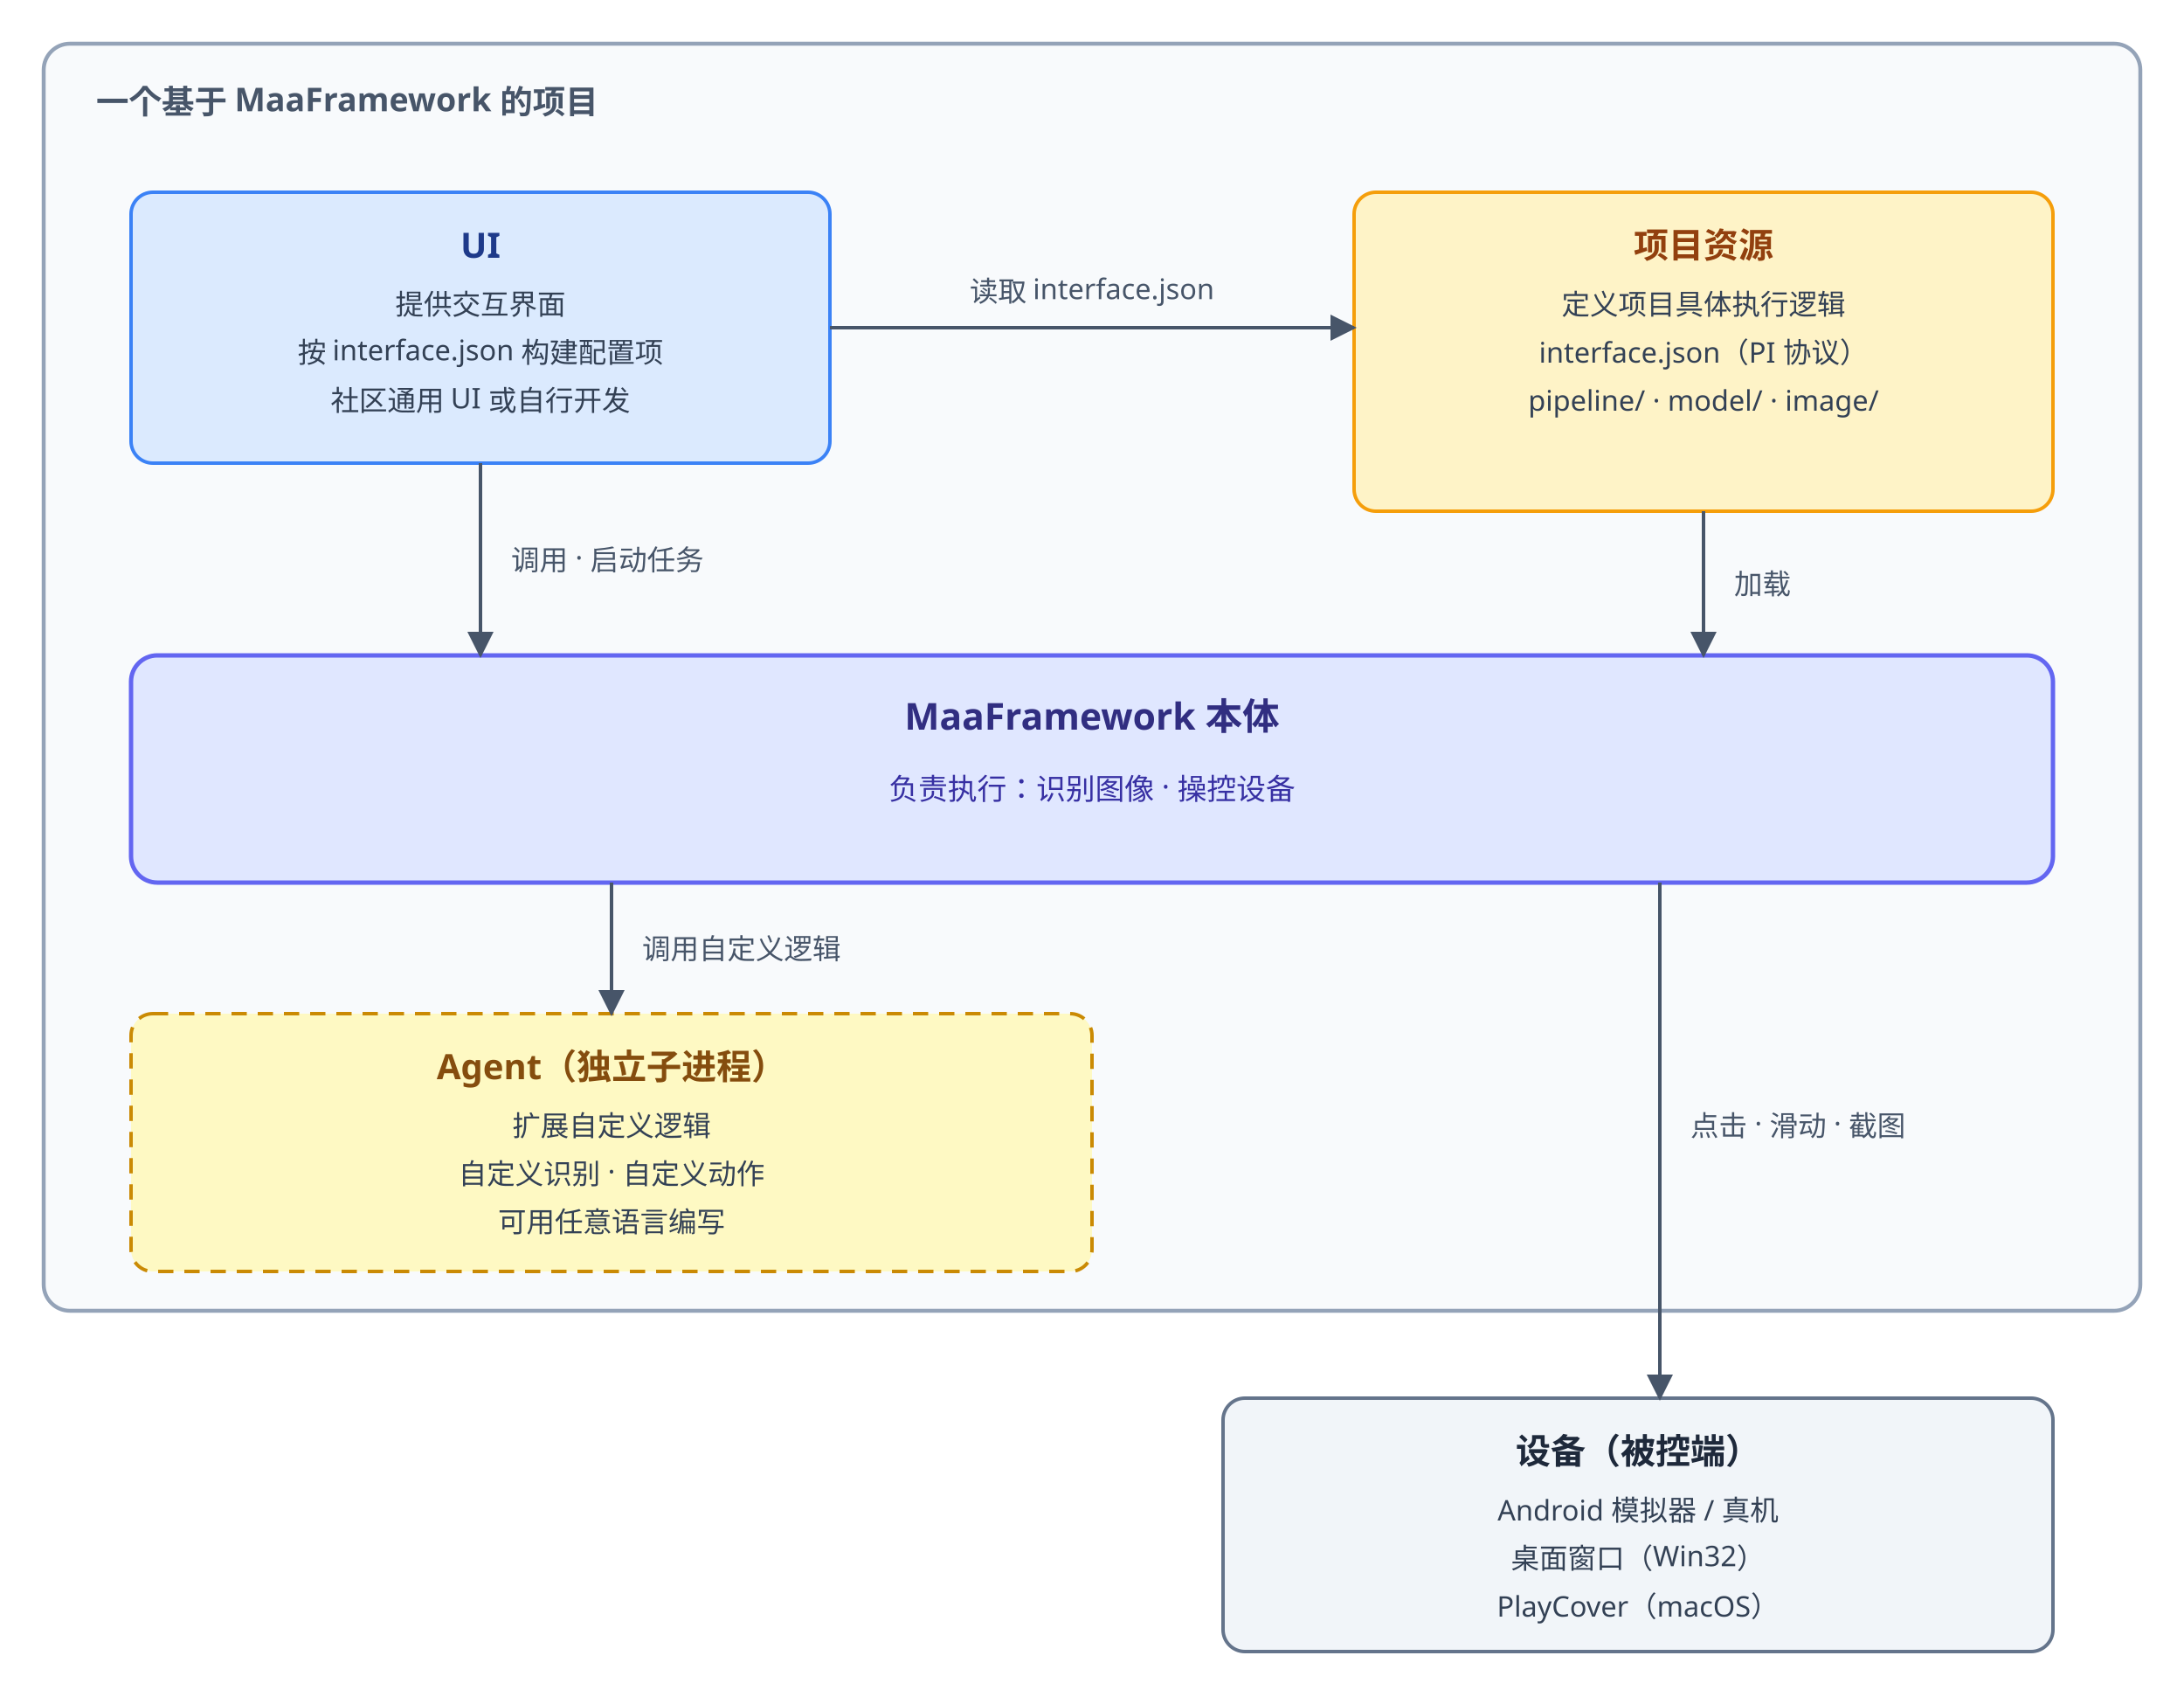
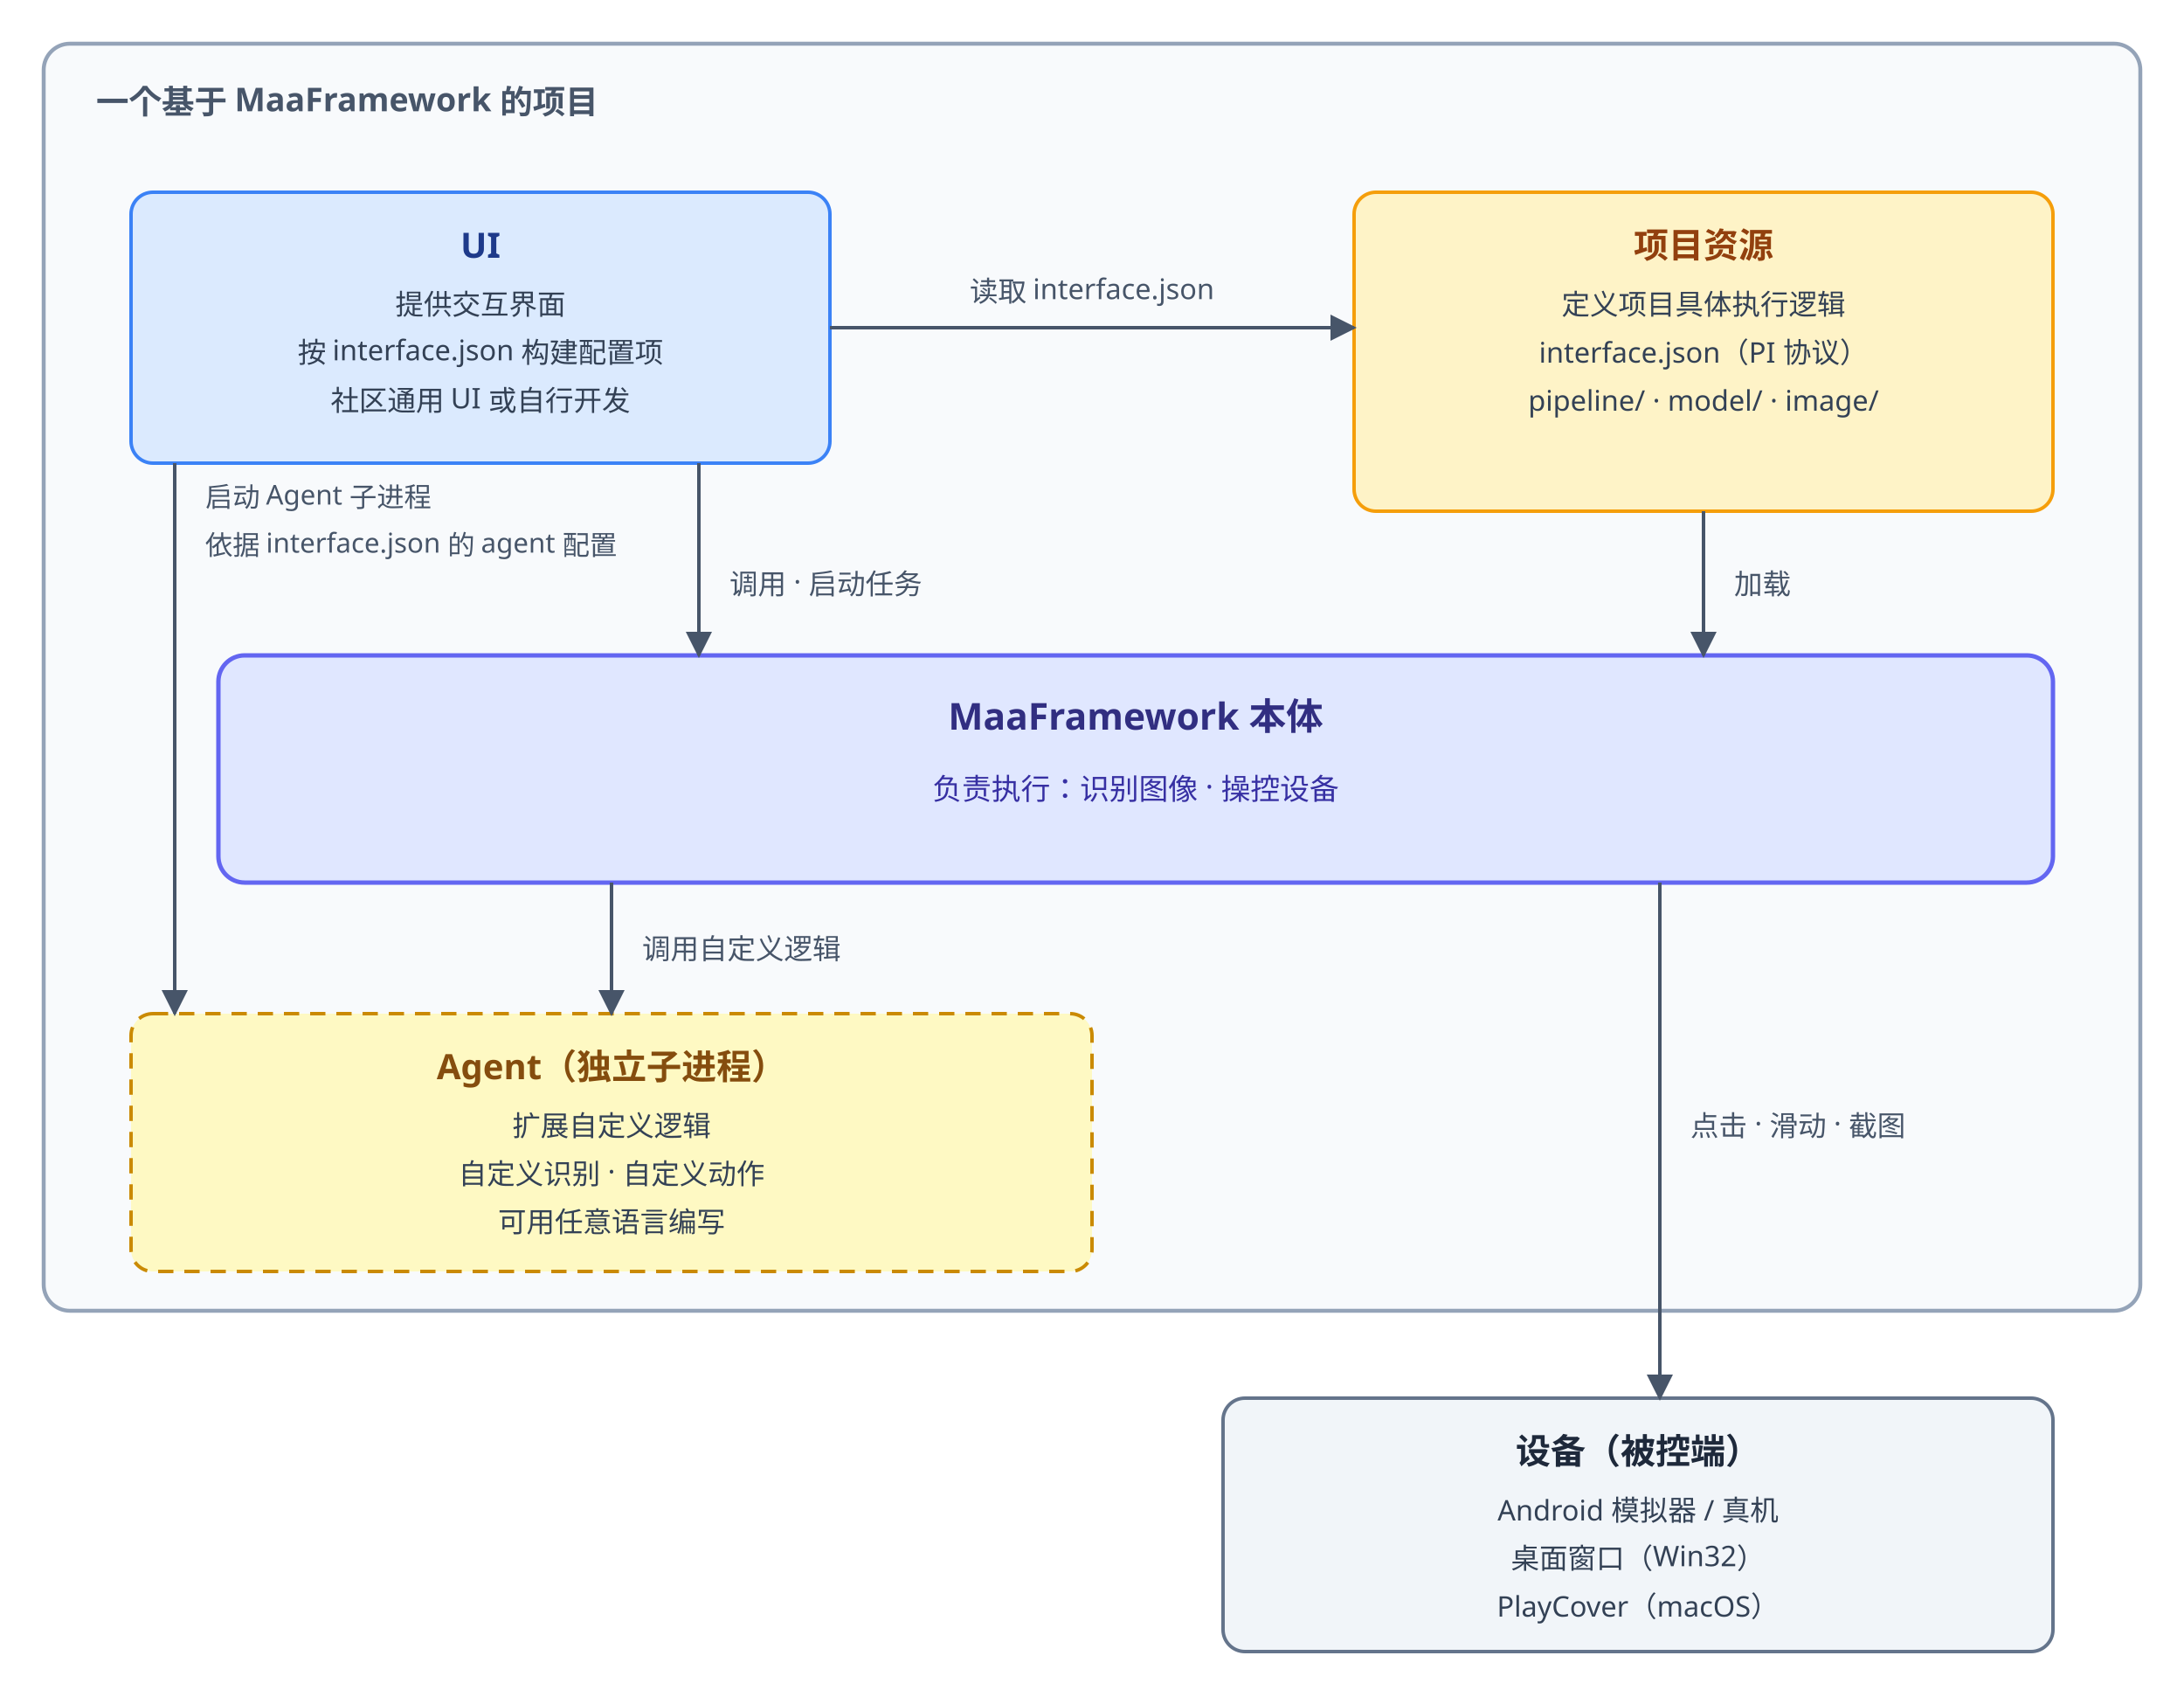
<svg xmlns="http://www.w3.org/2000/svg" width="1000" height="780" viewBox="0 0 1000 780">
  <defs>
    <marker id="arrow" viewBox="0 0 10 10" refX="9" refY="5" markerWidth="7.5" markerHeight="7.5" orient="auto-start-reverse">
      <path d="M 0 0 L 10 5 L 0 10 z" fill="#475569" />
    </marker>
  </defs>
  <rect width="1000" height="780" fill="#FFFFFF" />
  <rect x="20" y="20" width="960" height="580" rx="12" fill="#F8FAFC" stroke="#94A3B8" stroke-width="1.8" />
  <text x="44" y="52" font-size="15" fill="#475569" text-anchor="start" font-weight="600" font-family="'Microsoft YaHei','PingFang SC','Noto Sans SC',sans-serif">一个基于 MaaFramework 的项目</text>
  <rect x="60" y="88" width="320" height="124" rx="10" fill="#DBEAFE" stroke="#3B82F6" stroke-width="1.6" />
  <text x="220.0" y="118" font-size="16" fill="#1E3A8A" text-anchor="middle" font-weight="600" font-family="'Microsoft YaHei','PingFang SC','Noto Sans SC',sans-serif">UI</text>
  <text x="220.0" y="144" font-size="13" fill="#334155" text-anchor="middle" font-family="'Microsoft YaHei','PingFang SC','Noto Sans SC',sans-serif">提供交互界面</text>
  <text x="220.0" y="166" font-size="13" fill="#334155" text-anchor="middle" font-family="'Microsoft YaHei','PingFang SC','Noto Sans SC',sans-serif">按 interface.json 构建配置项</text>
  <text x="220.0" y="188" font-size="13" fill="#334155" text-anchor="middle" font-family="'Microsoft YaHei','PingFang SC','Noto Sans SC',sans-serif">社区通用 UI 或自行开发</text>
  <rect x="620" y="88" width="320" height="146" rx="10" fill="#FEF3C7" stroke="#F59E0B" stroke-width="1.6" />
  <text x="780.0" y="118" font-size="16" fill="#92400E" text-anchor="middle" font-weight="600" font-family="'Microsoft YaHei','PingFang SC','Noto Sans SC',sans-serif">项目资源</text>
  <text x="780.0" y="144" font-size="13" fill="#334155" text-anchor="middle" font-family="'Microsoft YaHei','PingFang SC','Noto Sans SC',sans-serif">定义项目具体执行逻辑</text>
  <text x="780.0" y="166" font-size="13" fill="#334155" text-anchor="middle" font-family="'Microsoft YaHei','PingFang SC','Noto Sans SC',sans-serif">interface.json（PI 协议）</text>
  <text x="780.0" y="188" font-size="13" fill="#334155" text-anchor="middle" font-family="'Microsoft YaHei','PingFang SC','Noto Sans SC',sans-serif">pipeline/ · model/ · image/</text>
-   <rect x="60" y="300" width="880" height="104" rx="12" fill="#E0E7FF" stroke="#6366F1" stroke-width="2" />
-   <text x="500.0" y="334" font-size="17" fill="#312E81" text-anchor="middle" font-weight="600" font-family="'Microsoft YaHei','PingFang SC','Noto Sans SC',sans-serif">MaaFramework 本体</text>
-   <text x="500.0" y="366" font-size="13.5" fill="#3730A3" text-anchor="middle" font-family="'Microsoft YaHei','PingFang SC','Noto Sans SC',sans-serif">负责执行：识别图像 · 操控设备</text>
+   <rect x="100" y="300" width="840" height="104" rx="12" fill="#E0E7FF" stroke="#6366F1" stroke-width="2" />
+   <text x="520.0" y="334" font-size="17" fill="#312E81" text-anchor="middle" font-weight="600" font-family="'Microsoft YaHei','PingFang SC','Noto Sans SC',sans-serif">MaaFramework 本体</text>
+   <text x="520.0" y="366" font-size="13.5" fill="#3730A3" text-anchor="middle" font-family="'Microsoft YaHei','PingFang SC','Noto Sans SC',sans-serif">负责执行：识别图像 · 操控设备</text>
  <rect x="60" y="464" width="440" height="118" rx="10" fill="#FEF9C3" stroke="#CA8A04" stroke-width="1.6" stroke-dasharray="7,5" />
  <text x="280.0" y="494" font-size="16" fill="#854D0E" text-anchor="middle" font-weight="600" font-family="'Microsoft YaHei','PingFang SC','Noto Sans SC',sans-serif">Agent（独立子进程）</text>
  <text x="280.0" y="520" font-size="13" fill="#334155" text-anchor="middle" font-family="'Microsoft YaHei','PingFang SC','Noto Sans SC',sans-serif">扩展自定义逻辑</text>
  <text x="280.0" y="542" font-size="13" fill="#334155" text-anchor="middle" font-family="'Microsoft YaHei','PingFang SC','Noto Sans SC',sans-serif">自定义识别 · 自定义动作</text>
  <text x="280.0" y="564" font-size="13" fill="#334155" text-anchor="middle" font-family="'Microsoft YaHei','PingFang SC','Noto Sans SC',sans-serif">可用任意语言编写</text>
  <rect x="560" y="640" width="380" height="116" rx="10" fill="#F1F5F9" stroke="#64748B" stroke-width="1.6" />
  <text x="750.0" y="670" font-size="16" fill="#1E293B" text-anchor="middle" font-weight="600" font-family="'Microsoft YaHei','PingFang SC','Noto Sans SC',sans-serif">设备（被控端）</text>
  <text x="750.0" y="696" font-size="13" fill="#334155" text-anchor="middle" font-family="'Microsoft YaHei','PingFang SC','Noto Sans SC',sans-serif">Android 模拟器 / 真机</text>
  <text x="750.0" y="718" font-size="13" fill="#334155" text-anchor="middle" font-family="'Microsoft YaHei','PingFang SC','Noto Sans SC',sans-serif">桌面窗口（Win32）</text>
  <text x="750.0" y="740" font-size="13" fill="#334155" text-anchor="middle" font-family="'Microsoft YaHei','PingFang SC','Noto Sans SC',sans-serif">PlayCover（macOS）</text>
  <polyline points="380,150 620,150" fill="none" stroke="#475569" stroke-width="1.6" marker-end="url(#arrow)" />
  <text x="500.0" y="138" font-size="13" fill="#475569" text-anchor="middle" font-family="'Microsoft YaHei','PingFang SC','Noto Sans SC',sans-serif">读取 interface.json</text>
-   <polyline points="220,212 220,300" fill="none" stroke="#475569" stroke-width="1.6" marker-end="url(#arrow)" />
-   <text x="234" y="261.0" font-size="13" fill="#475569" text-anchor="start" font-family="'Microsoft YaHei','PingFang SC','Noto Sans SC',sans-serif">调用 · 启动任务</text>
+   <polyline points="320,212 320,300" fill="none" stroke="#475569" stroke-width="1.6" marker-end="url(#arrow)" />
+   <text x="334" y="272" font-size="13" fill="#475569" text-anchor="start" font-family="'Microsoft YaHei','PingFang SC','Noto Sans SC',sans-serif">调用 · 启动任务</text>
+   <polyline points="80,212 80,464" fill="none" stroke="#475569" stroke-width="1.6" marker-end="url(#arrow)" />
+   <text x="94" y="232" font-size="12.5" fill="#475569" text-anchor="start" font-family="'Microsoft YaHei','PingFang SC','Noto Sans SC',sans-serif">启动 Agent 子进程</text>
+   <text x="94" y="254" font-size="12.5" fill="#475569" text-anchor="start" font-family="'Microsoft YaHei','PingFang SC','Noto Sans SC',sans-serif">依据 interface.json 的 agent 配置</text>
  <polyline points="780,234 780,300" fill="none" stroke="#475569" stroke-width="1.6" marker-end="url(#arrow)" />
  <text x="794" y="272.0" font-size="13" fill="#475569" text-anchor="start" font-family="'Microsoft YaHei','PingFang SC','Noto Sans SC',sans-serif">加载</text>
  <polyline points="280,404 280,464" fill="none" stroke="#475569" stroke-width="1.6" marker-end="url(#arrow)" />
  <text x="294" y="439.0" font-size="13" fill="#475569" text-anchor="start" font-family="'Microsoft YaHei','PingFang SC','Noto Sans SC',sans-serif">调用自定义逻辑</text>
  <polyline points="760,404 760,640" fill="none" stroke="#475569" stroke-width="1.6" marker-end="url(#arrow)" />
  <text x="774" y="520" font-size="13" fill="#475569" text-anchor="start" font-family="'Microsoft YaHei','PingFang SC','Noto Sans SC',sans-serif">点击 · 滑动 · 截图</text>
</svg>
